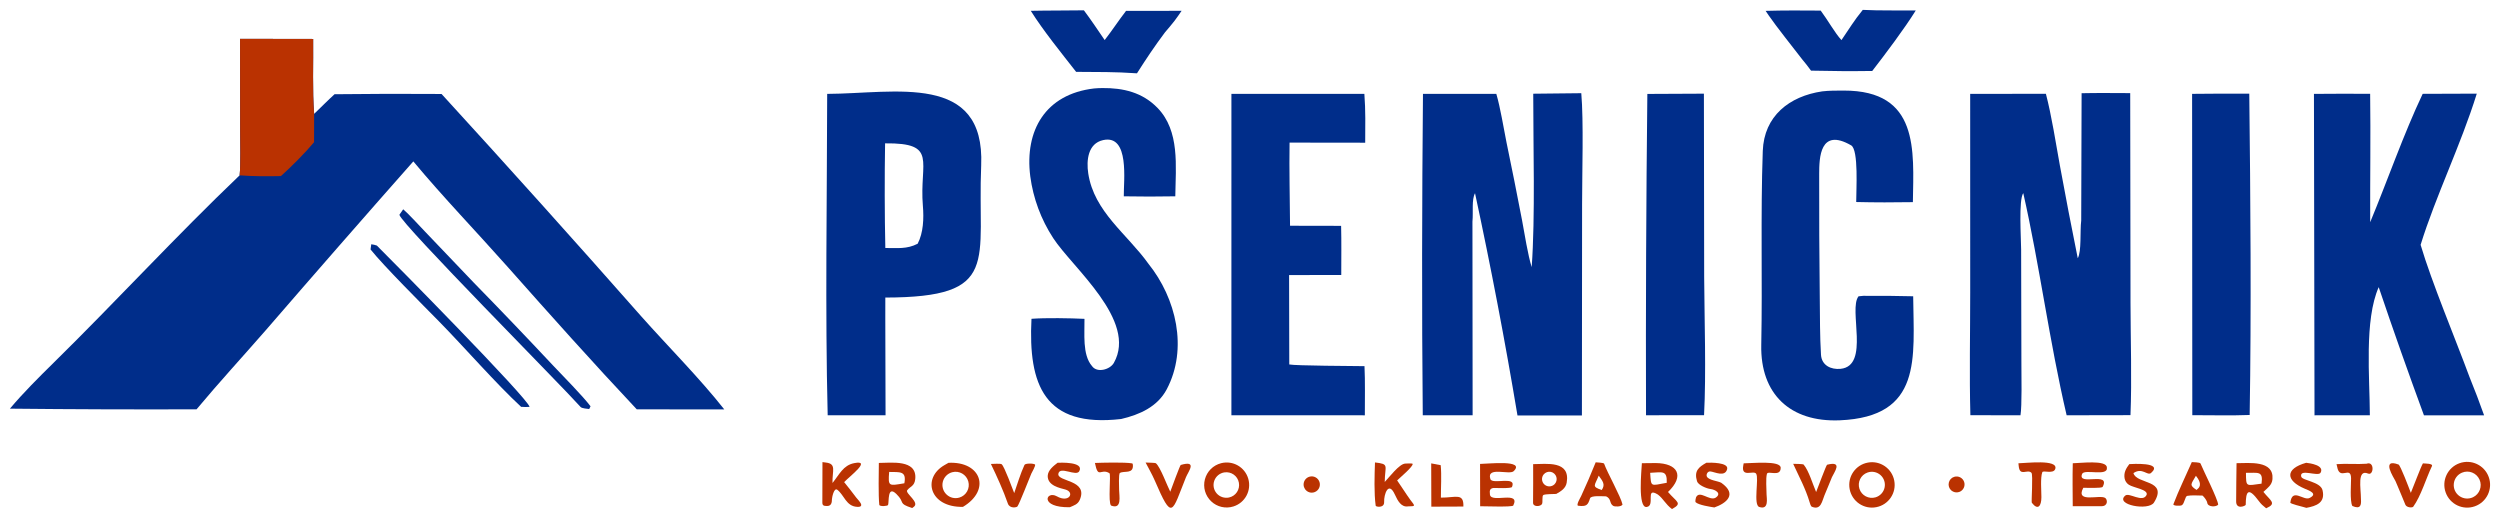
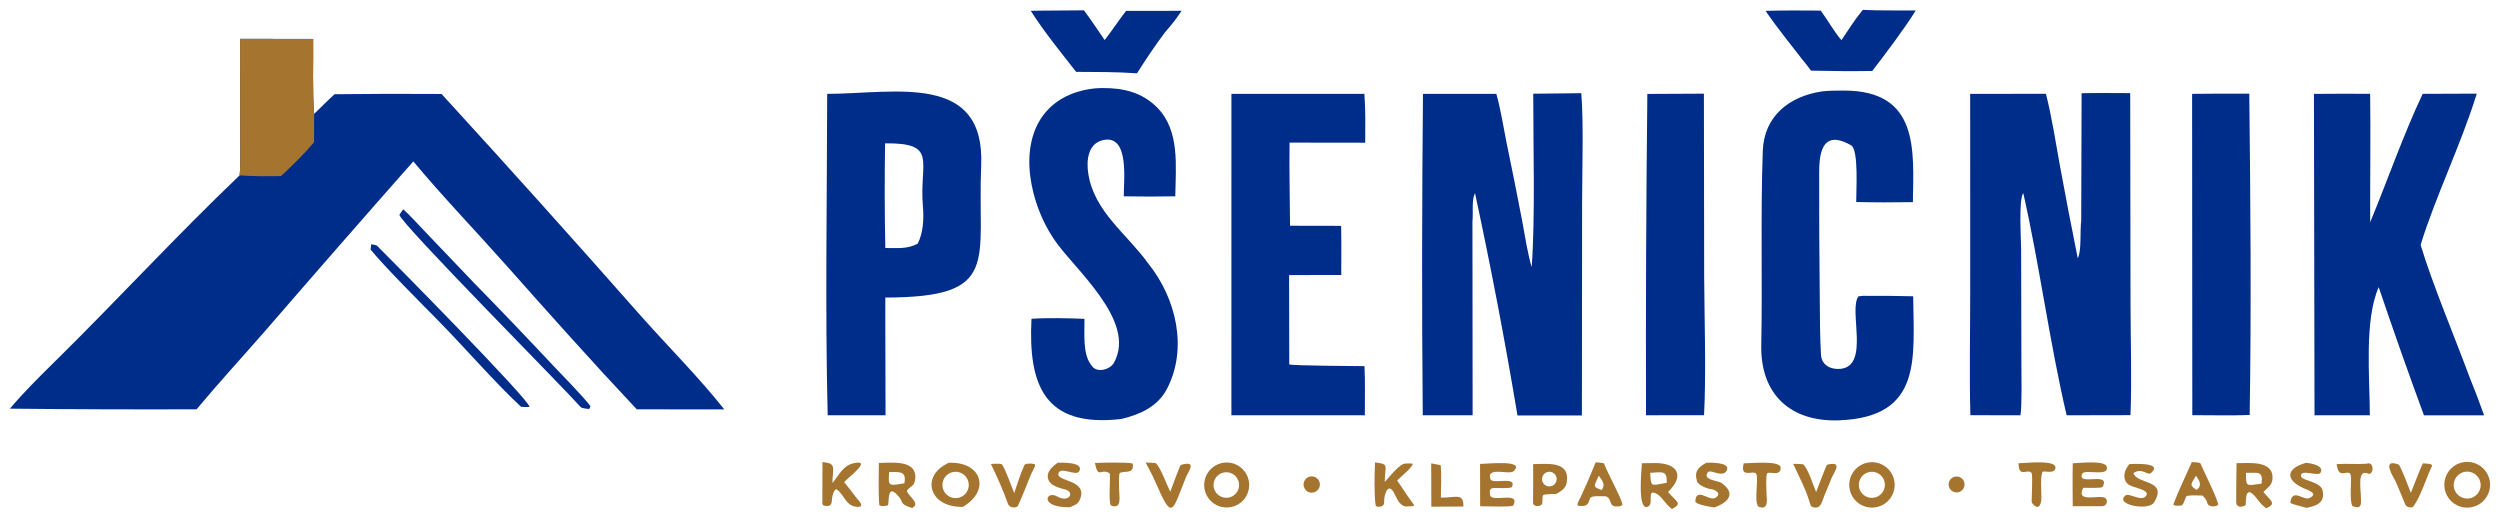
<svg xmlns="http://www.w3.org/2000/svg" viewBox="5.8 380.0 1012.4 210.2" role="img">
  <path fill="#002D8A" d="M103.005 395.73L132.622 395.78C132.738 405.45 132.273 416.68 133.011 426.12C135.659 423.57 138.592 420.6 141.283 418.16C155.727 417.98 170.173 417.95 184.617 418.06C211.827 447.8 238.76 477.79 265.414 508.03C276.17 520.14 289.115 533.12 299.101 545.79L263.669 545.77C245.947 526.92 228.624 507.53 211.468 488.18C198.999 474.11 185.14 459.73 173.18 445.36C153.126 468.05 133.196 490.86 113.388 513.77C104.07 524.46 94.485 534.87 85.393 545.76C60.201 545.84 35.007 545.76 9.816 545.49C15.23 539.05 21.461 532.86 27.475 526.94C52.842 502 77.114 475.56 102.837 451C103.307 446.65 103.047 437.58 103.051 432.77L103.005 395.73Z" />
-   <path fill="#BA3201" d="M103.005 395.73L132.622 395.78C132.738 405.45 132.273 416.68 133.011 426.12C133.023 429.95 133.013 433.78 132.981 437.59C129.39 441.91 123.736 447.57 119.569 451.3C114.828 451.42 107.563 451.42 102.837 451C103.307 446.65 103.047 437.58 103.051 432.77L103.005 395.73Z" />
+   <path fill="#A5742F" d="M103.005 395.73L132.622 395.78C132.738 405.45 132.273 416.68 133.011 426.12C133.023 429.95 133.013 433.78 132.981 437.59C129.39 441.91 123.736 447.57 119.569 451.3C114.828 451.42 107.563 451.42 102.837 451C103.307 446.65 103.047 437.58 103.051 432.77L103.005 395.73Z" />
  <path fill="#002D8A" d="M848.765 417.75C855.243 417.6 861.961 417.7 868.452 417.71L868.572 502.72C868.596 517.31 869.147 533.75 868.56 548.12L842.706 548.17C835.748 518.49 831.729 487.22 825.142 458.2C823.223 460.9 824.255 476.52 824.279 481.03L824.387 527.16C824.399 531.46 824.651 544.5 824.015 548.17L803.728 548.14C803.284 532.16 803.656 514.53 803.656 498.43L803.644 418.01L834.308 417.99C836.6 426.76 838.351 438.06 839.983 447.09C842.274 459.61 844.686 472.09 847.205 484.56C848.789 481.88 848.069 473.62 848.609 469.33L848.765 417.75Z" />
  <path fill="#002D8A" d="M626.7 417.95L646.159 417.74C647.142 429.13 646.483 450.18 646.483 462.56L646.411 548.25L620.317 548.24C615.29 518.11 609.556 488.1 603.125 458.24C601.686 460.93 602.465 465.76 602.082 469.78L602.154 548.16L581.963 548.17C581.543 505.27 581.651 460.91 582.047 418.02L611.751 418.02C613.371 423.54 614.678 431.69 615.842 437.51C618.038 448.05 620.137 458.6 622.165 469.17C623.172 474.53 624.528 483.32 626.076 488.17C627.551 467.62 626.675 439.17 626.7 417.95Z" />
  <path fill="#002D8A" fill-rule="evenodd" d="M340.777 418.02C368.246 417.9 404.748 409.19 403.141 446.98C401.476 486.11 411.449 500.4 364.321 500.5L364.312 508.71L364.414 548.17L340.979 548.17C339.925 505.91 340.707 460.53 340.777 418.02Z M364.226 438.05C385.84 437.82 378.009 445.39 379.531 463.4C379.952 468.39 379.745 474.25 377.419 478.7C373.034 480.97 369.156 480.41 364.322 480.43C364.035 467.28 363.996 451.24 364.226 438.05Z" />
  <path fill="#002D8A" d="M986.89 418L1008.8 417.92C1002.27 438.89 992.19 459.32 986.05 479.15C990.49 494.16 1000.05 516.98 1005.87 532.72C1007.95 537.83 1009.92 542.98 1011.76 548.19L987.4 548.18C981.06 530.96 974.95 513.66 969.08 496.28C963.18 509.67 965.448 532.9 965.496 548.16L943.085 548.18L942.857 418.02C950.367 417.9 958.094 417.99 965.616 417.99C965.856 435.11 965.568 452.78 965.628 469.99C972.62 453.17 979.16 434.29 986.89 418Z" />
  <path fill="#002D8A" d="M743.719 417C746.466 416.67 749.657 416.68 752.452 416.68C782.997 416.63 780.765 440.77 780.441 461.86C772.799 462 765.145 461.99 757.491 461.81C757.467 457.21 758.535 440.65 755.44 438.86C742.699 431.53 742.531 444.07 742.495 450.32C742.459 467.16 742.543 484.02 742.735 500.86C742.819 508.43 742.771 516.14 743.227 523.65C743.491 528 747.318 529.75 751.181 529.36C763.142 528.12 754.24 505.18 758.439 499.99L760.382 499.8C767.101 499.75 773.831 499.81 780.561 499.98C780.789 525.05 784.376 548.8 750.809 550.21C730.786 551.03 718.633 539.57 719.041 519.73C719.556 493.66 718.729 467.19 719.652 441.15C720.156 426.95 730.45 418.96 743.719 417Z" />
  <path fill="#002D8A" d="M448.867 415.82C449.98 415.72 451.094 415.67 452.21 415.66C460.681 415.58 468.437 417.4 474.574 423.72C483.628 433.07 481.914 447.27 481.75 459.5C474.798 459.63 467.843 459.63 460.891 459.5C460.788 453.35 463.356 434.36 452.539 436.73C446.358 438.08 445.695 444.93 446.494 450.21C448.858 465.8 462.256 474.75 470.882 486.83C482.09 500.79 486.972 521.2 478.282 537.65C474.526 544.75 467.266 547.94 459.823 549.68C428.759 553.27 422.152 535.94 423.508 509.1C429.431 508.66 439.135 508.84 444.97 509.12C445.079 514.98 444.029 523.63 447.999 528.22C450.024 531.16 455.313 529.7 456.867 526.96C466.529 509.8 440.122 488.45 432.31 476.43C427.378 468.88 424.202 460.33 423.015 451.39C420.668 432.79 429.183 418.12 448.867 415.82Z" />
  <path fill="#002D8A" d="M504.475 418L558.316 418.02C558.832 424.6 558.688 431.2 558.652 437.79L528.024 437.75C527.844 448.71 528.144 460.41 528.216 471.42L548.899 471.46C549.067 477.91 548.959 484.86 548.959 491.36L527.832 491.39L527.904 527.59C530.159 528.12 554.513 528.22 558.364 528.28C558.664 534.33 558.496 541.99 558.508 548.18L504.468 548.16L504.475 418Z" />
  <path fill="#002D8A" d="M672.912 418.04L695.814 417.93L695.922 492.03C696.018 509.13 696.762 531.29 695.874 548.13L672.372 548.16C672.24 504.77 672.432 461.4 672.912 418.04Z" />
  <path fill="#002D8A" d="M893.513 418.01C901.168 417.88 909.002 417.94 916.668 417.92C917.148 460.22 917.532 505.79 916.824 548.05C909.673 548.34 900.88 548.12 893.597 548.13L893.513 418.01Z" />
  <path fill="#002D8A" d="M423.226 384.38C430.345 384.22 437.569 384.3 444.729 384.18C447.676 388.09 450.371 392.19 453.148 396.22C456.205 392.3 458.775 388.32 461.798 384.41L484.299 384.38C483.39 385.68 482.399 387.23 481.418 388.46C480.179 390.03 478.9 391.58 477.584 393.08L477.514 393.18C473.319 398.78 469.969 403.82 466.225 409.69C457.114 409.06 450.661 409.18 441.588 409.1C435.718 401.6 428.21 392.34 423.226 384.38Z" />
  <path fill="#002D8A" d="M760.154 384C766.741 384.34 774.851 384.18 781.605 384.24C777.202 391.37 769.236 401.96 763.982 408.74C755.716 408.86 747.462 408.81 739.196 408.61C737.852 406.81 737.024 405.68 735.549 403.95C732.129 399.52 725.027 390.59 722.04 386.23L720.804 384.4C727.942 384.19 735.944 384.22 743.107 384.29C745.89 387.98 748.853 393.35 751.517 396.24C754.648 391.69 756.603 388.32 760.154 384Z" />
  <path fill="#002D8A" d="M169.08 464.75C171.087 466.41 175.681 471.46 177.712 473.57L197.734 494.54C208.481 505.52 219.106 516.63 229.609 527.84C233.667 532.15 241.69 540.23 244.946 544.53L244.404 545.64C243.608 545.55 241.417 545.38 240.936 544.83C233.34 536.25 168.332 470.79 167.535 466.98L169.08 464.75Z" />
  <path fill="#002D8A" d="M156.141 478.92C157.132 479.02 157.446 479.16 158.409 479.44C165.272 486.25 219.465 541.15 220.263 544.77C218.94 544.87 218.165 544.82 216.833 544.75C206.844 535.55 193.656 520.41 183.59 510.17C176.997 503.47 160.946 487.44 155.863 481.02L156.141 478.92Z" />
-   <path fill="#BA3201" fill-rule="evenodd" d="M389.902 567.42C403.102 566.75 407.246 578.39 395.763 585.26C382.26 585.53 379.094 573.64 388.242 568.37L389.902 567.42Z M391.419 571.23C394.235 570.48 397.128 572.14 397.917 574.94C398.707 577.75 397.1 580.67 394.309 581.5C392.462 582.05 390.462 581.57 389.077 580.22C387.69 578.89 387.132 576.91 387.618 575.04C388.104 573.18 389.555 571.72 391.419 571.23Z" />
-   <path fill="#BA3201" fill-rule="evenodd" d="M1001.76 567.6C1006.59 565.85 1011.9 568.36 1013.64 573.18C1015.37 578 1012.85 583.32 1008.01 585.03C1003.2 586.75 997.92 584.24 996.2 579.43C994.48 574.63 996.96 569.34 1001.76 567.6Z M1002.81 571.41C1005.54 570.25 1008.68 571.5 1009.9 574.21C1011.12 576.91 1009.94 580.09 1007.27 581.36C1005.48 582.21 1003.37 582.03 1001.76 580.88C1000.14 579.74 999.28 577.81 999.5 575.84C999.71 573.88 1000.98 572.17 1002.81 571.41Z" />
-   <path fill="#BA3201" fill-rule="evenodd" d="M762.206 567.33C767.173 566.4 771.96 569.68 772.895 574.63C773.855 579.6 770.616 584.4 765.649 585.38C760.646 586.38 755.8 583.1 754.84 578.09C753.88 573.07 757.191 568.25 762.206 567.33Z M762.062 571.36C763.874 570.71 765.889 571.11 767.329 572.38C768.756 573.65 769.392 575.6 768.972 577.48C768.564 579.35 767.161 580.85 765.325 581.4C762.578 582.2 759.687 580.69 758.799 577.97C757.911 575.24 759.363 572.31 762.062 571.36Z" />
-   <path fill="#BA3201" fill-rule="evenodd" d="M500.289 567.58C505.074 566.35 509.956 569.16 511.312 573.91C512.668 578.65 509.992 583.62 505.289 585.09C502.125 586.09 498.673 585.3 496.273 583.01C493.871 580.73 492.899 577.32 493.734 574.12C494.569 570.9 497.08 568.41 500.289 567.58Z M501.611 571.3C504.383 570.87 506.993 572.71 507.497 575.47C508.013 578.23 506.225 580.9 503.484 581.47C501.642 581.85 499.735 581.22 498.503 579.8C497.27 578.38 496.905 576.4 497.551 574.63C498.198 572.87 499.752 571.59 501.611 571.3Z" />
-   <path fill="#BA3201" fill-rule="evenodd" d="M361.695 567.47C366.499 567.47 377.255 565.89 376.44 573.97C376.14 576.94 374.416 576.92 373.185 578.52C372.233 579.76 378.417 583.46 375.818 585.27L375.2 585.73C369.172 583.77 372.562 583.7 368.78 580.03C365.047 576.41 365.909 583.25 365.428 584.49C365.247 584.95 362.358 585.19 361.889 584.53C361.445 580.63 361.673 571 361.695 567.47Z M365.878 571.12C370.173 571.23 372.992 570.6 372.03 575.71C365.701 576.77 365.387 577.12 365.878 571.12Z" />
-   <path fill="#BA3201" fill-rule="evenodd" d="M911.509 567.57C916.56 567.57 926.661 566.29 926.061 574C925.87 576.49 924.022 577.61 922.39 579.2C925.246 582.79 927.993 583.87 923.494 585.84C922.09 584.72 921.419 584.1 920.591 582.98C916.104 576.92 915.3 579.06 915.228 584.4C915.216 584.87 911.281 586.55 911.353 582.99C911.437 578.35 911.365 572.65 911.509 567.57Z M915.324 571.48C920.171 571.57 922.378 570.52 921.635 575.86C915.24 576.72 915.384 577.3 915.324 571.48Z" />
-   <path fill="#BA3201" fill-rule="evenodd" d="M670.693 567.58C672.552 567.54 674.4 567.52 676.247 567.52C685.293 567.58 688.1 572.74 681.274 579.23C684.861 583.41 687.273 583.74 682.882 586.15C680.206 584.12 679.426 581.99 677.171 580.27C671.796 576.96 676.331 584.9 672.6 585.31C668.989 585.71 670.537 570.65 670.693 567.58Z M674.052 571.47C678.959 571.27 680.95 570.27 680.77 575.51C674.028 576.74 674.472 577.34 674.052 571.47Z" />
-   <path fill="#BA3201" fill-rule="evenodd" d="M626.663 567.96C631.99 567.94 641.828 566.37 640.244 575.47C639.848 577.78 637.929 578.94 636.021 580.02C634.917 580.1 631.81 580.03 630.862 580.43C630.083 580.75 630.706 583.43 630.215 584.16C629.507 585.21 626.591 585.33 626.628 583.59C626.723 578.39 626.64 573.17 626.663 567.96Z M630.946 572.1C631.654 571.26 632.758 570.88 633.826 571.09C634.893 571.32 635.757 572.11 636.069 573.16C636.381 574.21 636.081 575.34 635.313 576.11C634.186 577.22 632.374 577.26 631.21 576.19C630.047 575.11 629.927 573.31 630.946 572.1Z" />
-   <path fill="#BA3201" d="M845.189 567.6C848.237 567.57 858.83 566.16 858.998 569.28C859.622 573.19 849.844 569.75 848.968 571.93C846.941 577.01 860.678 570.73 857.294 577.15C856.947 577.8 850.792 577.52 849.448 577.54C846.077 583.94 856.167 580.16 858.326 581.65C859.322 582.33 859.49 585 856.815 584.99L845.177 585C845.141 579.29 845.045 573.29 845.189 567.6Z" />
-   <path fill="#BA3201" d="M605.165 567.87C608.212 567.87 623.7 566.03 618.769 570.81C617.078 572.46 607.66 568.74 609.34 573.99C610.108 576.4 620.149 572.5 618.098 577.2C617.798 577.9 611.379 577.6 610.527 577.61C609.316 577.87 608.896 578.36 609.172 580.32C609.676 583.92 621.661 578.52 618.614 584.72C618.278 585.41 607.204 585.01 605.201 585.01L605.165 567.87Z" />
-   <path fill="#BA3201" fill-rule="evenodd" d="M893.393 567.13C893.885 567.17 896.693 567.18 896.909 567.69C898.108 570.61 903.939 582.14 904.071 584.36C903.351 585.35 899.884 585.43 899.644 583.61C899.524 582.73 898.468 581.33 897.748 580.69C895.961 580.68 893.262 580.46 891.522 580.81C890.658 580.99 890.442 583.94 889.375 584.58C888.715 584.97 885.679 584.88 885.943 584.18C888.079 578.53 890.934 572.76 893.393 567.13Z M895.061 572.67C896.153 574.04 897.58 576.3 895.973 577.79L895.325 578.4C892.218 576.41 893.094 576.12 895.061 572.67Z" />
-   <path fill="#BA3201" d="M338.864 567.13C339.318 567.21 339.774 567.27 340.23 567.31C344.662 567.83 342.792 570.64 342.925 575.59C345.729 572.17 347.196 568.44 351.713 567.55C358.877 566.13 350.067 572.7 347.647 575.24C349.308 577.27 350.927 579.35 352.504 581.46C353.005 582.02 354.426 583.58 354.549 584.33C354.712 585.32 353.433 585.3 352.888 585.25C348.452 585.03 347.686 580.51 344.893 578.35C343.487 577.27 342.705 581.66 342.707 582.12C342.715 583.61 342.394 584.96 340.664 584.91C339.381 584.88 338.761 584.78 338.818 583.27C338.861 577.9 338.833 572.51 338.864 567.13Z" />
-   <path fill="#BA3201" fill-rule="evenodd" d="M651.989 567.22C652.361 567.25 655.264 567.37 655.396 567.76C656.728 571.48 662.163 581.08 662.859 584.33C662.331 585.3 659.715 585.21 659.151 584.89C657.436 583.93 658.456 582.02 656.2 581C654.761 581.02 650.118 580.54 649.71 581.8C648.834 584.55 648.306 585.2 644.923 584.81C643.903 584.69 645.763 581.59 646.087 580.91C648.174 576.4 650.142 571.84 651.989 567.22Z M653.213 572.62C654.833 574.86 656.008 576.17 654.425 578.45C650.31 576.96 651.521 576.86 653.213 572.62Z" />
-   <path fill="#BA3201" d="M562.611 567.27C568.586 567.96 566.63 568.42 566.558 575.18C568.346 573.33 572.437 567.84 574.872 567.73C575.196 567.71 577.524 567.58 577.848 567.81C578.315 568.77 572.593 573.55 571.585 574.54C573.385 577.1 575.076 579.86 576.9 582.38C579.011 585.11 579.059 584.97 576.048 585.06C573.253 585.5 571.849 582.86 570.637 580.22C568.058 574.6 566.186 580.28 566.318 583.31C566.426 585.84 562.971 585.3 562.899 584.79C562.191 579.76 562.431 572.43 562.611 567.27Z" />
-   <path fill="#BA3201" d="M696.822 567.39C698.502 567.31 705.964 567.22 705.22 570C704.344 573.33 700.181 571.11 698.454 570.91C697.23 570.78 696.618 572.29 697.038 573.04C697.866 574.51 701.465 574.76 702.833 575.5C709.539 580.21 704.848 583.82 700.049 585.5C698.67 585.29 693.583 584.54 692.431 583.34C692.239 583.14 692.467 581.76 692.623 581.41C694.051 578.36 697.938 582.87 700.433 581.62C703.301 579.86 700.373 578.23 698.478 578.03C696.978 577.87 693.499 576.44 693.031 574.91C691.783 570.75 693.595 569.21 696.822 567.39Z" />
-   <path fill="#BA3201" d="M434.085 567.4C434.91 567.37 444.863 566.87 442.897 570.77C441.728 573.19 434.961 568.53 434.392 571.86C433.829 575.16 446.594 574.2 443.079 582.38C442.256 584.29 440.779 584.63 439.04 585.41C426.533 585.62 429.375 578.51 433.778 580.99C438.806 583.83 441.158 579.32 437.214 578.23C435.082 577.64 430.041 576.73 430.08 572.74C430.141 570.39 432.535 568.6 434.085 567.4Z" />
-   <path fill="#BA3201" d="M868.08 567.95C868.776 567.93 882.128 566.97 876.886 571.53C875.398 572.81 873.346 569.13 869.759 571.59C870.971 576.23 883.952 574.09 878.073 583.51C875.902 586.99 862.057 584.42 866.448 580.69C868.056 579.32 873.454 583.75 875.074 580.44C875.938 578.23 869.783 577.55 867.888 576.3C866.976 575.71 866.364 574.76 866.172 573.7C865.776 571.39 866.772 569.68 868.08 567.95Z" />
-   <path fill="#BA3201" d="M939.702 567.41C941.274 567.58 947.212 568.42 945.533 571.44C944.561 573.18 936.883 569.55 937.699 573.01C938.082 574.64 945.521 575.04 946.336 578.53C947.524 583.58 943.853 584.91 939.786 585.66L938.622 585.33C938.154 585.2 933.236 584 933.296 583.56C934.039 577.42 938.622 582.86 941.046 581.68C944.561 579.96 941.046 578.7 939.126 577.9C931.364 574.62 931.064 569.85 939.702 567.41Z" />
-   <path fill="#BA3201" d="M986.99 567.65C987.81 567.75 991.19 567.61 990.63 568.78C988.27 573.69 986.2 580.86 983.07 585.19C982.71 585.68 980.4 585.61 979.87 584.37C978.9 582.07 977.84 579.37 976.77 576.91L975.87 574.81C975.24 573.51 969.86 565.43 977.1 568.11C977.88 568.41 981.38 577.72 982.09 579.59C982.99 577.5 986.26 568.73 986.99 567.65Z" />
-   <path fill="#BA3201" d="M416.515 579.68C417.842 575.89 418.996 571.91 420.678 568.26C420.995 567.58 424.349 567.57 424.981 568.14C425.163 568.75 423.759 571.12 423.43 571.83C422.708 573.47 418.703 583.89 417.808 585.11C417.528 585.48 414.692 586.1 413.93 583.89C412.141 578.71 409.533 572.99 407.075 567.88C407.914 567.87 411.024 567.63 411.454 568.01C412.6 569.05 415.832 578 416.515 579.68Z" />
-   <path fill="#BA3201" d="M469.721 567.31C470.437 567.35 473.626 567.39 473.85 567.57C475.638 568.93 478.506 576.86 479.713 579.13C480.281 577.58 483.665 568.37 483.949 568.29C490.73 566.31 487.142 570.75 486.081 573.22C480.299 587.59 480.642 591.3 473.376 574.46C472.358 572.1 470.911 569.63 469.721 567.31Z" />
-   <path fill="#BA3201" d="M731.961 567.83C732.609 567.87 735.969 567.84 736.208 568.14C738.332 570.67 739.915 576.18 741.259 579.25C741.931 577.61 745.362 568.29 745.698 568.2C752.296 566.51 748.541 571.25 747.666 573.23C746.658 575.66 745.866 577.7 744.642 580.56C743.659 582.84 743.263 586.77 739.532 585.21C739.064 585.02 738.752 583.8 738.608 583.34C737.036 578 734.277 572.86 731.961 567.83Z" />
-   <path fill="#BA3201" d="M711.914 567.63C715.142 567.64 726.935 566.35 726.911 569.45C726.887 573.35 721.74 570.42 721.332 571.9C720.816 573.82 721.176 578.12 721.188 580.26C721.176 581.58 722.304 586.65 718.225 585.3C715.717 584.47 718.201 573.7 716.965 571.83C715.957 570.31 710.787 573.61 711.758 568.49L711.914 567.63Z" />
-   <path fill="#BA3201" d="M951.999 567.96C956.054 567.66 960.385 568.09 964.176 567.79C967.463 566.57 967.103 572.73 964.776 571.77C960.265 569.88 961.873 577.7 961.885 581.92L961.909 582.53C962.005 584.31 961.813 586.43 958.405 584.9C957.326 582.98 957.926 575.41 957.89 573.67C957.794 568.39 953.271 574.84 952.251 569.01L951.999 567.96Z" />
-   <path fill="#BA3201" d="M449.2 567.48C451.971 567.37 461.356 567.11 464.322 567.66C464.492 567.75 464.563 568.17 464.572 568.27C464.855 572.11 461.016 570.53 459.324 571.53C458.723 571.89 458.994 577.26 459 578.47C459.003 580.73 460.295 586.5 455.729 584.73C454.437 583.37 455.786 572.07 455.068 571.62C451.488 569.43 450.563 574.24 449.2 567.48Z" />
-   <path fill="#BA3201" d="M823.175 567.61C826.438 567.55 839.227 565.94 838.123 569.82C837.451 572.15 833.18 570.31 832.845 571.23C832.029 573.46 832.485 578.92 832.485 581.32C832.485 584.89 831.117 586.87 828.598 583.59C828.358 583.29 829.149 572.19 828.466 571.48C826.822 569.76 823.727 573.22 823.295 568.73L823.175 567.61Z" />
-   <path fill="#BA3201" d="M585.382 567.65C586.665 567.89 587.949 568.14 589.233 568.38C589.629 572.56 589.293 577.25 589.305 581.52C595.291 581.57 598.602 579.44 598.41 585.13L585.43 585.18L585.382 567.65Z" />
-   <path fill="#BA3201" d="M536.206 573.01C537.885 572.59 539.601 573.55 540.141 575.2C540.669 576.84 539.841 578.62 538.245 579.26C537.106 579.73 535.798 579.52 534.862 578.71C533.926 577.91 533.507 576.66 533.794 575.45C534.082 574.25 535.006 573.31 536.206 573.01Z" />
-   <path fill="#BA3201" d="M797.177 573.1C798.869 572.57 800.656 573.51 801.208 575.18C801.748 576.86 800.848 578.68 799.169 579.24C798.065 579.61 796.853 579.36 795.978 578.59C795.114 577.81 794.73 576.64 794.982 575.5C795.222 574.36 796.062 573.43 797.177 573.1Z" />
+   <path fill="#A5742F" fill-rule="evenodd" d="M389.902 567.42C403.102 566.75 407.246 578.39 395.763 585.26C382.26 585.53 379.094 573.64 388.242 568.37L389.902 567.42Z M391.419 571.23C394.235 570.48 397.128 572.14 397.917 574.94C398.707 577.75 397.1 580.67 394.309 581.5C392.462 582.05 390.462 581.57 389.077 580.22C387.69 578.89 387.132 576.91 387.618 575.04C388.104 573.18 389.555 571.72 391.419 571.23Z" />
+   <path fill="#A5742F" fill-rule="evenodd" d="M1001.76 567.6C1006.59 565.85 1011.9 568.36 1013.64 573.18C1015.37 578 1012.85 583.32 1008.01 585.03C1003.2 586.75 997.92 584.24 996.2 579.43C994.48 574.63 996.96 569.34 1001.76 567.6Z M1002.81 571.41C1005.54 570.25 1008.68 571.5 1009.9 574.21C1011.12 576.91 1009.94 580.09 1007.27 581.36C1005.48 582.21 1003.37 582.03 1001.76 580.88C1000.14 579.74 999.28 577.81 999.5 575.84C999.71 573.88 1000.98 572.17 1002.81 571.41Z" />
+   <path fill="#A5742F" fill-rule="evenodd" d="M762.206 567.33C767.173 566.4 771.96 569.68 772.895 574.63C773.855 579.6 770.616 584.4 765.649 585.38C760.646 586.38 755.8 583.1 754.84 578.09C753.88 573.07 757.191 568.25 762.206 567.33Z M762.062 571.36C763.874 570.71 765.889 571.11 767.329 572.38C768.756 573.65 769.392 575.6 768.972 577.48C768.564 579.35 767.161 580.85 765.325 581.4C762.578 582.2 759.687 580.69 758.799 577.97C757.911 575.24 759.363 572.31 762.062 571.36Z" />
+   <path fill="#A5742F" fill-rule="evenodd" d="M500.289 567.58C505.074 566.35 509.956 569.16 511.312 573.91C512.668 578.65 509.992 583.62 505.289 585.09C502.125 586.09 498.673 585.3 496.273 583.01C493.871 580.73 492.899 577.32 493.734 574.12C494.569 570.9 497.08 568.41 500.289 567.58Z M501.611 571.3C504.383 570.87 506.993 572.71 507.497 575.47C508.013 578.23 506.225 580.9 503.484 581.47C501.642 581.85 499.735 581.22 498.503 579.8C497.27 578.38 496.905 576.4 497.551 574.63C498.198 572.87 499.752 571.59 501.611 571.3Z" />
+   <path fill="#A5742F" fill-rule="evenodd" d="M361.695 567.47C366.499 567.47 377.255 565.89 376.44 573.97C376.14 576.94 374.416 576.92 373.185 578.52C372.233 579.76 378.417 583.46 375.818 585.27L375.2 585.73C369.172 583.77 372.562 583.7 368.78 580.03C365.047 576.41 365.909 583.25 365.428 584.49C365.247 584.95 362.358 585.19 361.889 584.53C361.445 580.63 361.673 571 361.695 567.47Z M365.878 571.12C370.173 571.23 372.992 570.6 372.03 575.71C365.701 576.77 365.387 577.12 365.878 571.12Z" />
+   <path fill="#A5742F" fill-rule="evenodd" d="M911.509 567.57C916.56 567.57 926.661 566.29 926.061 574C925.87 576.49 924.022 577.61 922.39 579.2C925.246 582.79 927.993 583.87 923.494 585.84C922.09 584.72 921.419 584.1 920.591 582.98C916.104 576.92 915.3 579.06 915.228 584.4C915.216 584.87 911.281 586.55 911.353 582.99C911.437 578.35 911.365 572.65 911.509 567.57Z M915.324 571.48C920.171 571.57 922.378 570.52 921.635 575.86C915.24 576.72 915.384 577.3 915.324 571.48Z" />
+   <path fill="#A5742F" fill-rule="evenodd" d="M670.693 567.58C672.552 567.54 674.4 567.52 676.247 567.52C685.293 567.58 688.1 572.74 681.274 579.23C684.861 583.41 687.273 583.74 682.882 586.15C680.206 584.12 679.426 581.99 677.171 580.27C671.796 576.96 676.331 584.9 672.6 585.31C668.989 585.71 670.537 570.65 670.693 567.58Z M674.052 571.47C678.959 571.27 680.95 570.27 680.77 575.51C674.028 576.74 674.472 577.34 674.052 571.47Z" />
+   <path fill="#A5742F" fill-rule="evenodd" d="M626.663 567.96C631.99 567.94 641.828 566.37 640.244 575.47C639.848 577.78 637.929 578.94 636.021 580.02C634.917 580.1 631.81 580.03 630.862 580.43C630.083 580.75 630.706 583.43 630.215 584.16C629.507 585.21 626.591 585.33 626.628 583.59C626.723 578.39 626.64 573.17 626.663 567.96Z M630.946 572.1C631.654 571.26 632.758 570.88 633.826 571.09C634.893 571.32 635.757 572.11 636.069 573.16C636.381 574.21 636.081 575.34 635.313 576.11C634.186 577.22 632.374 577.26 631.21 576.19C630.047 575.11 629.927 573.31 630.946 572.1Z" />
+   <path fill="#A5742F" d="M845.189 567.6C848.237 567.57 858.83 566.16 858.998 569.28C859.622 573.19 849.844 569.75 848.968 571.93C846.941 577.01 860.678 570.73 857.294 577.15C856.947 577.8 850.792 577.52 849.448 577.54C846.077 583.94 856.167 580.16 858.326 581.65C859.322 582.33 859.49 585 856.815 584.99L845.177 585C845.141 579.29 845.045 573.29 845.189 567.6Z" />
+   <path fill="#A5742F" d="M605.165 567.87C608.212 567.87 623.7 566.03 618.769 570.81C617.078 572.46 607.66 568.74 609.34 573.99C610.108 576.4 620.149 572.5 618.098 577.2C617.798 577.9 611.379 577.6 610.527 577.61C609.316 577.87 608.896 578.36 609.172 580.32C609.676 583.92 621.661 578.52 618.614 584.72C618.278 585.41 607.204 585.01 605.201 585.01L605.165 567.87Z" />
+   <path fill="#A5742F" fill-rule="evenodd" d="M893.393 567.13C893.885 567.17 896.693 567.18 896.909 567.69C898.108 570.61 903.939 582.14 904.071 584.36C903.351 585.35 899.884 585.43 899.644 583.61C899.524 582.73 898.468 581.33 897.748 580.69C895.961 580.68 893.262 580.46 891.522 580.81C890.658 580.99 890.442 583.94 889.375 584.58C888.715 584.97 885.679 584.88 885.943 584.18C888.079 578.53 890.934 572.76 893.393 567.13Z M895.061 572.67C896.153 574.04 897.58 576.3 895.973 577.79L895.325 578.4C892.218 576.41 893.094 576.12 895.061 572.67Z" />
+   <path fill="#A5742F" d="M338.864 567.13C339.318 567.21 339.774 567.27 340.23 567.31C344.662 567.83 342.792 570.64 342.925 575.59C345.729 572.17 347.196 568.44 351.713 567.55C358.877 566.13 350.067 572.7 347.647 575.24C349.308 577.27 350.927 579.35 352.504 581.46C353.005 582.02 354.426 583.58 354.549 584.33C354.712 585.32 353.433 585.3 352.888 585.25C348.452 585.03 347.686 580.51 344.893 578.35C343.487 577.27 342.705 581.66 342.707 582.12C342.715 583.61 342.394 584.96 340.664 584.91C339.381 584.88 338.761 584.78 338.818 583.27C338.861 577.9 338.833 572.51 338.864 567.13Z" />
+   <path fill="#A5742F" fill-rule="evenodd" d="M651.989 567.22C652.361 567.25 655.264 567.37 655.396 567.76C656.728 571.48 662.163 581.08 662.859 584.33C662.331 585.3 659.715 585.21 659.151 584.89C657.436 583.93 658.456 582.02 656.2 581C654.761 581.02 650.118 580.54 649.71 581.8C648.834 584.55 648.306 585.2 644.923 584.81C643.903 584.69 645.763 581.59 646.087 580.91C648.174 576.4 650.142 571.84 651.989 567.22Z M653.213 572.62C654.833 574.86 656.008 576.17 654.425 578.45C650.31 576.96 651.521 576.86 653.213 572.62Z" />
+   <path fill="#A5742F" d="M562.611 567.27C568.586 567.96 566.63 568.42 566.558 575.18C568.346 573.33 572.437 567.84 574.872 567.73C575.196 567.71 577.524 567.58 577.848 567.81C578.315 568.77 572.593 573.55 571.585 574.54C573.385 577.1 575.076 579.86 576.9 582.38C579.011 585.11 579.059 584.97 576.048 585.06C573.253 585.5 571.849 582.86 570.637 580.22C568.058 574.6 566.186 580.28 566.318 583.31C566.426 585.84 562.971 585.3 562.899 584.79C562.191 579.76 562.431 572.43 562.611 567.27Z" />
+   <path fill="#A5742F" d="M696.822 567.39C698.502 567.31 705.964 567.22 705.22 570C704.344 573.33 700.181 571.11 698.454 570.91C697.23 570.78 696.618 572.29 697.038 573.04C697.866 574.51 701.465 574.76 702.833 575.5C709.539 580.21 704.848 583.82 700.049 585.5C698.67 585.29 693.583 584.54 692.431 583.34C692.239 583.14 692.467 581.76 692.623 581.41C694.051 578.36 697.938 582.87 700.433 581.62C703.301 579.86 700.373 578.23 698.478 578.03C696.978 577.87 693.499 576.44 693.031 574.91C691.783 570.75 693.595 569.21 696.822 567.39Z" />
+   <path fill="#A5742F" d="M434.085 567.4C434.91 567.37 444.863 566.87 442.897 570.77C441.728 573.19 434.961 568.53 434.392 571.86C433.829 575.16 446.594 574.2 443.079 582.38C442.256 584.29 440.779 584.63 439.04 585.41C426.533 585.62 429.375 578.51 433.778 580.99C438.806 583.83 441.158 579.32 437.214 578.23C435.082 577.64 430.041 576.73 430.08 572.74C430.141 570.39 432.535 568.6 434.085 567.4Z" />
+   <path fill="#A5742F" d="M868.08 567.95C868.776 567.93 882.128 566.97 876.886 571.53C875.398 572.81 873.346 569.13 869.759 571.59C870.971 576.23 883.952 574.09 878.073 583.51C875.902 586.99 862.057 584.42 866.448 580.69C868.056 579.32 873.454 583.75 875.074 580.44C875.938 578.23 869.783 577.55 867.888 576.3C866.976 575.71 866.364 574.76 866.172 573.7C865.776 571.39 866.772 569.68 868.08 567.95Z" />
+   <path fill="#A5742F" d="M939.702 567.41C941.274 567.58 947.212 568.42 945.533 571.44C944.561 573.18 936.883 569.55 937.699 573.01C938.082 574.64 945.521 575.04 946.336 578.53C947.524 583.58 943.853 584.91 939.786 585.66L938.622 585.33C938.154 585.2 933.236 584 933.296 583.56C934.039 577.42 938.622 582.86 941.046 581.68C944.561 579.96 941.046 578.7 939.126 577.9C931.364 574.62 931.064 569.85 939.702 567.41Z" />
+   <path fill="#A5742F" d="M986.99 567.65C987.81 567.75 991.19 567.61 990.63 568.78C988.27 573.69 986.2 580.86 983.07 585.19C982.71 585.68 980.4 585.61 979.87 584.37C978.9 582.07 977.84 579.37 976.77 576.91L975.87 574.81C975.24 573.51 969.86 565.43 977.1 568.11C977.88 568.41 981.38 577.72 982.09 579.59C982.99 577.5 986.26 568.73 986.99 567.65Z" />
+   <path fill="#A5742F" d="M416.515 579.68C417.842 575.89 418.996 571.91 420.678 568.26C420.995 567.58 424.349 567.57 424.981 568.14C425.163 568.75 423.759 571.12 423.43 571.83C422.708 573.47 418.703 583.89 417.808 585.11C417.528 585.48 414.692 586.1 413.93 583.89C412.141 578.71 409.533 572.99 407.075 567.88C407.914 567.87 411.024 567.63 411.454 568.01C412.6 569.05 415.832 578 416.515 579.68Z" />
+   <path fill="#A5742F" d="M469.721 567.31C470.437 567.35 473.626 567.39 473.85 567.57C475.638 568.93 478.506 576.86 479.713 579.13C480.281 577.58 483.665 568.37 483.949 568.29C490.73 566.31 487.142 570.75 486.081 573.22C480.299 587.59 480.642 591.3 473.376 574.46C472.358 572.1 470.911 569.63 469.721 567.31Z" />
+   <path fill="#A5742F" d="M731.961 567.83C732.609 567.87 735.969 567.84 736.208 568.14C738.332 570.67 739.915 576.18 741.259 579.25C741.931 577.61 745.362 568.29 745.698 568.2C752.296 566.51 748.541 571.25 747.666 573.23C746.658 575.66 745.866 577.7 744.642 580.56C743.659 582.84 743.263 586.77 739.532 585.21C739.064 585.02 738.752 583.8 738.608 583.34C737.036 578 734.277 572.86 731.961 567.83Z" />
+   <path fill="#A5742F" d="M711.914 567.63C715.142 567.64 726.935 566.35 726.911 569.45C726.887 573.35 721.74 570.42 721.332 571.9C720.816 573.82 721.176 578.12 721.188 580.26C721.176 581.58 722.304 586.65 718.225 585.3C715.717 584.47 718.201 573.7 716.965 571.83C715.957 570.31 710.787 573.61 711.758 568.49L711.914 567.63Z" />
+   <path fill="#A5742F" d="M951.999 567.96C956.054 567.66 960.385 568.09 964.176 567.79C967.463 566.57 967.103 572.73 964.776 571.77C960.265 569.88 961.873 577.7 961.885 581.92L961.909 582.53C962.005 584.31 961.813 586.43 958.405 584.9C957.326 582.98 957.926 575.41 957.89 573.67C957.794 568.39 953.271 574.84 952.251 569.01L951.999 567.96Z" />
+   <path fill="#A5742F" d="M449.2 567.48C451.971 567.37 461.356 567.11 464.322 567.66C464.492 567.75 464.563 568.17 464.572 568.27C464.855 572.11 461.016 570.53 459.324 571.53C458.723 571.89 458.994 577.26 459 578.47C459.003 580.73 460.295 586.5 455.729 584.73C454.437 583.37 455.786 572.07 455.068 571.62C451.488 569.43 450.563 574.24 449.2 567.48Z" />
+   <path fill="#A5742F" d="M823.175 567.61C826.438 567.55 839.227 565.94 838.123 569.82C837.451 572.15 833.18 570.31 832.845 571.23C832.029 573.46 832.485 578.92 832.485 581.32C832.485 584.89 831.117 586.87 828.598 583.59C828.358 583.29 829.149 572.19 828.466 571.48C826.822 569.76 823.727 573.22 823.295 568.73L823.175 567.61Z" />
+   <path fill="#A5742F" d="M585.382 567.65C586.665 567.89 587.949 568.14 589.233 568.38C589.629 572.56 589.293 577.25 589.305 581.52C595.291 581.57 598.602 579.44 598.41 585.13L585.43 585.18L585.382 567.65Z" />
+   <path fill="#A5742F" d="M536.206 573.01C537.885 572.59 539.601 573.55 540.141 575.2C540.669 576.84 539.841 578.62 538.245 579.26C537.106 579.73 535.798 579.52 534.862 578.71C533.926 577.91 533.507 576.66 533.794 575.45C534.082 574.25 535.006 573.31 536.206 573.01Z" />
+   <path fill="#A5742F" d="M797.177 573.1C798.869 572.57 800.656 573.51 801.208 575.18C801.748 576.86 800.848 578.68 799.169 579.24C798.065 579.61 796.853 579.36 795.978 578.59C795.114 577.81 794.73 576.64 794.982 575.5C795.222 574.36 796.062 573.43 797.177 573.1Z" />
</svg>
